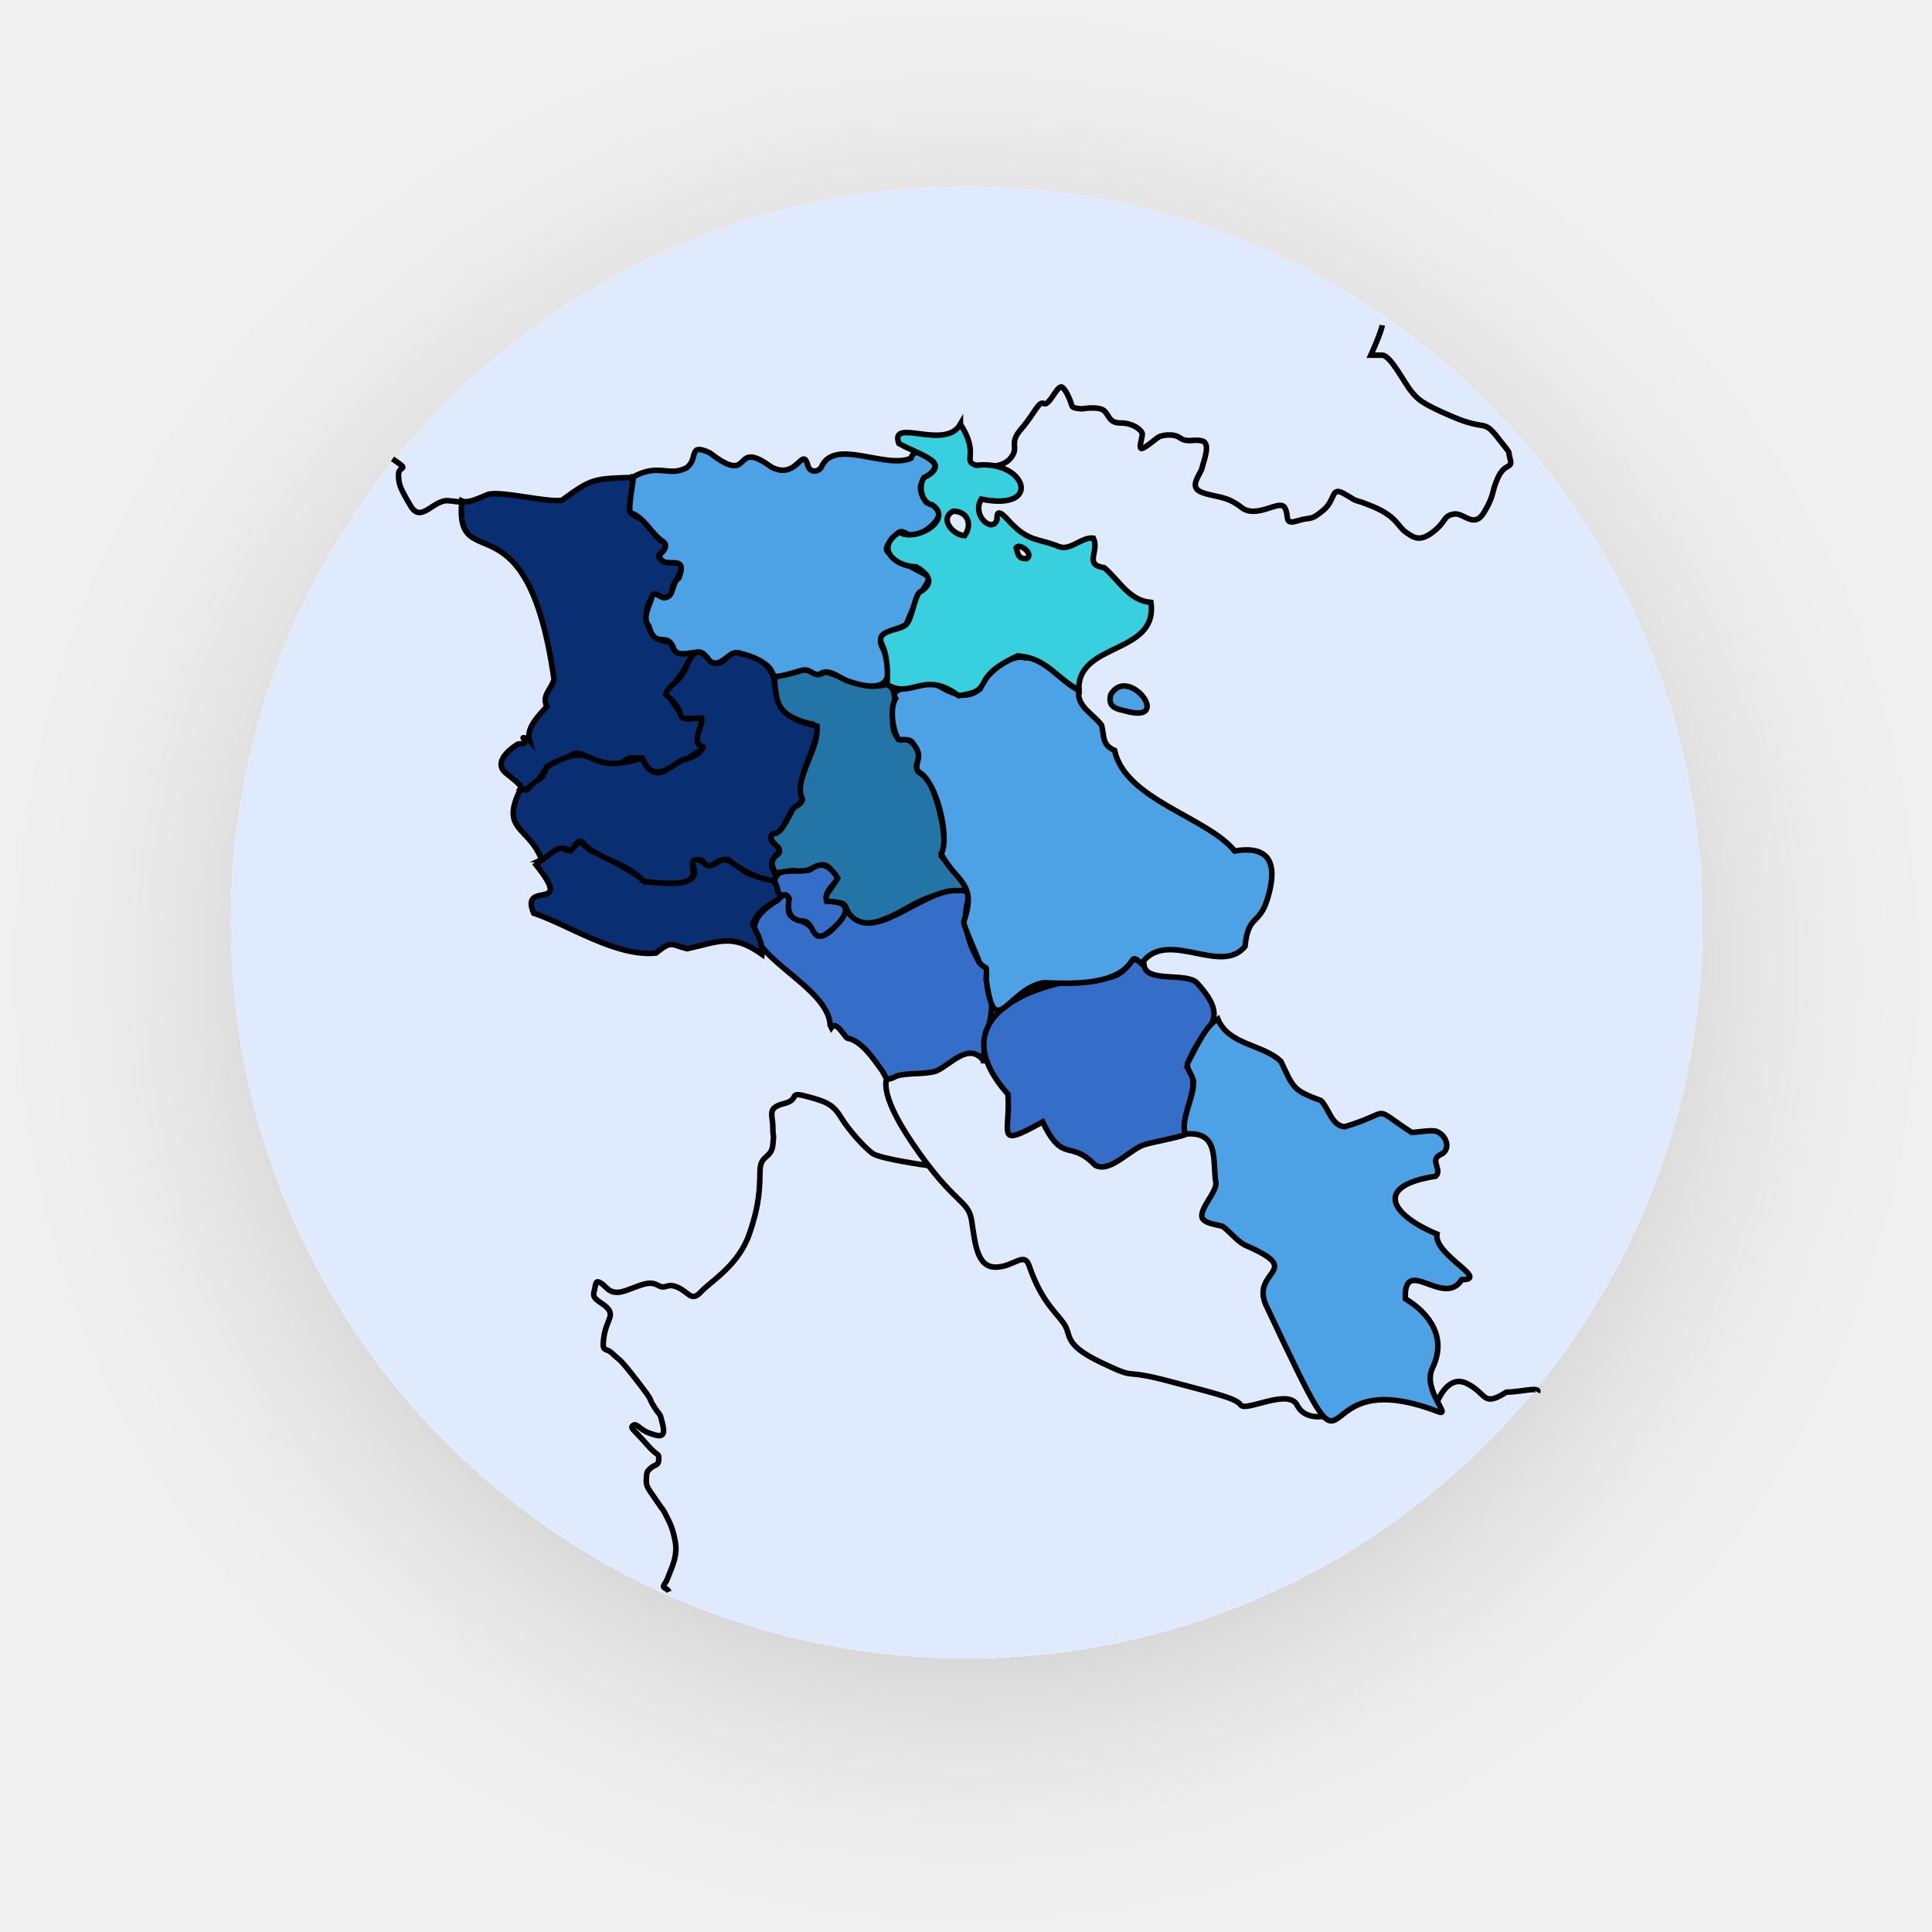
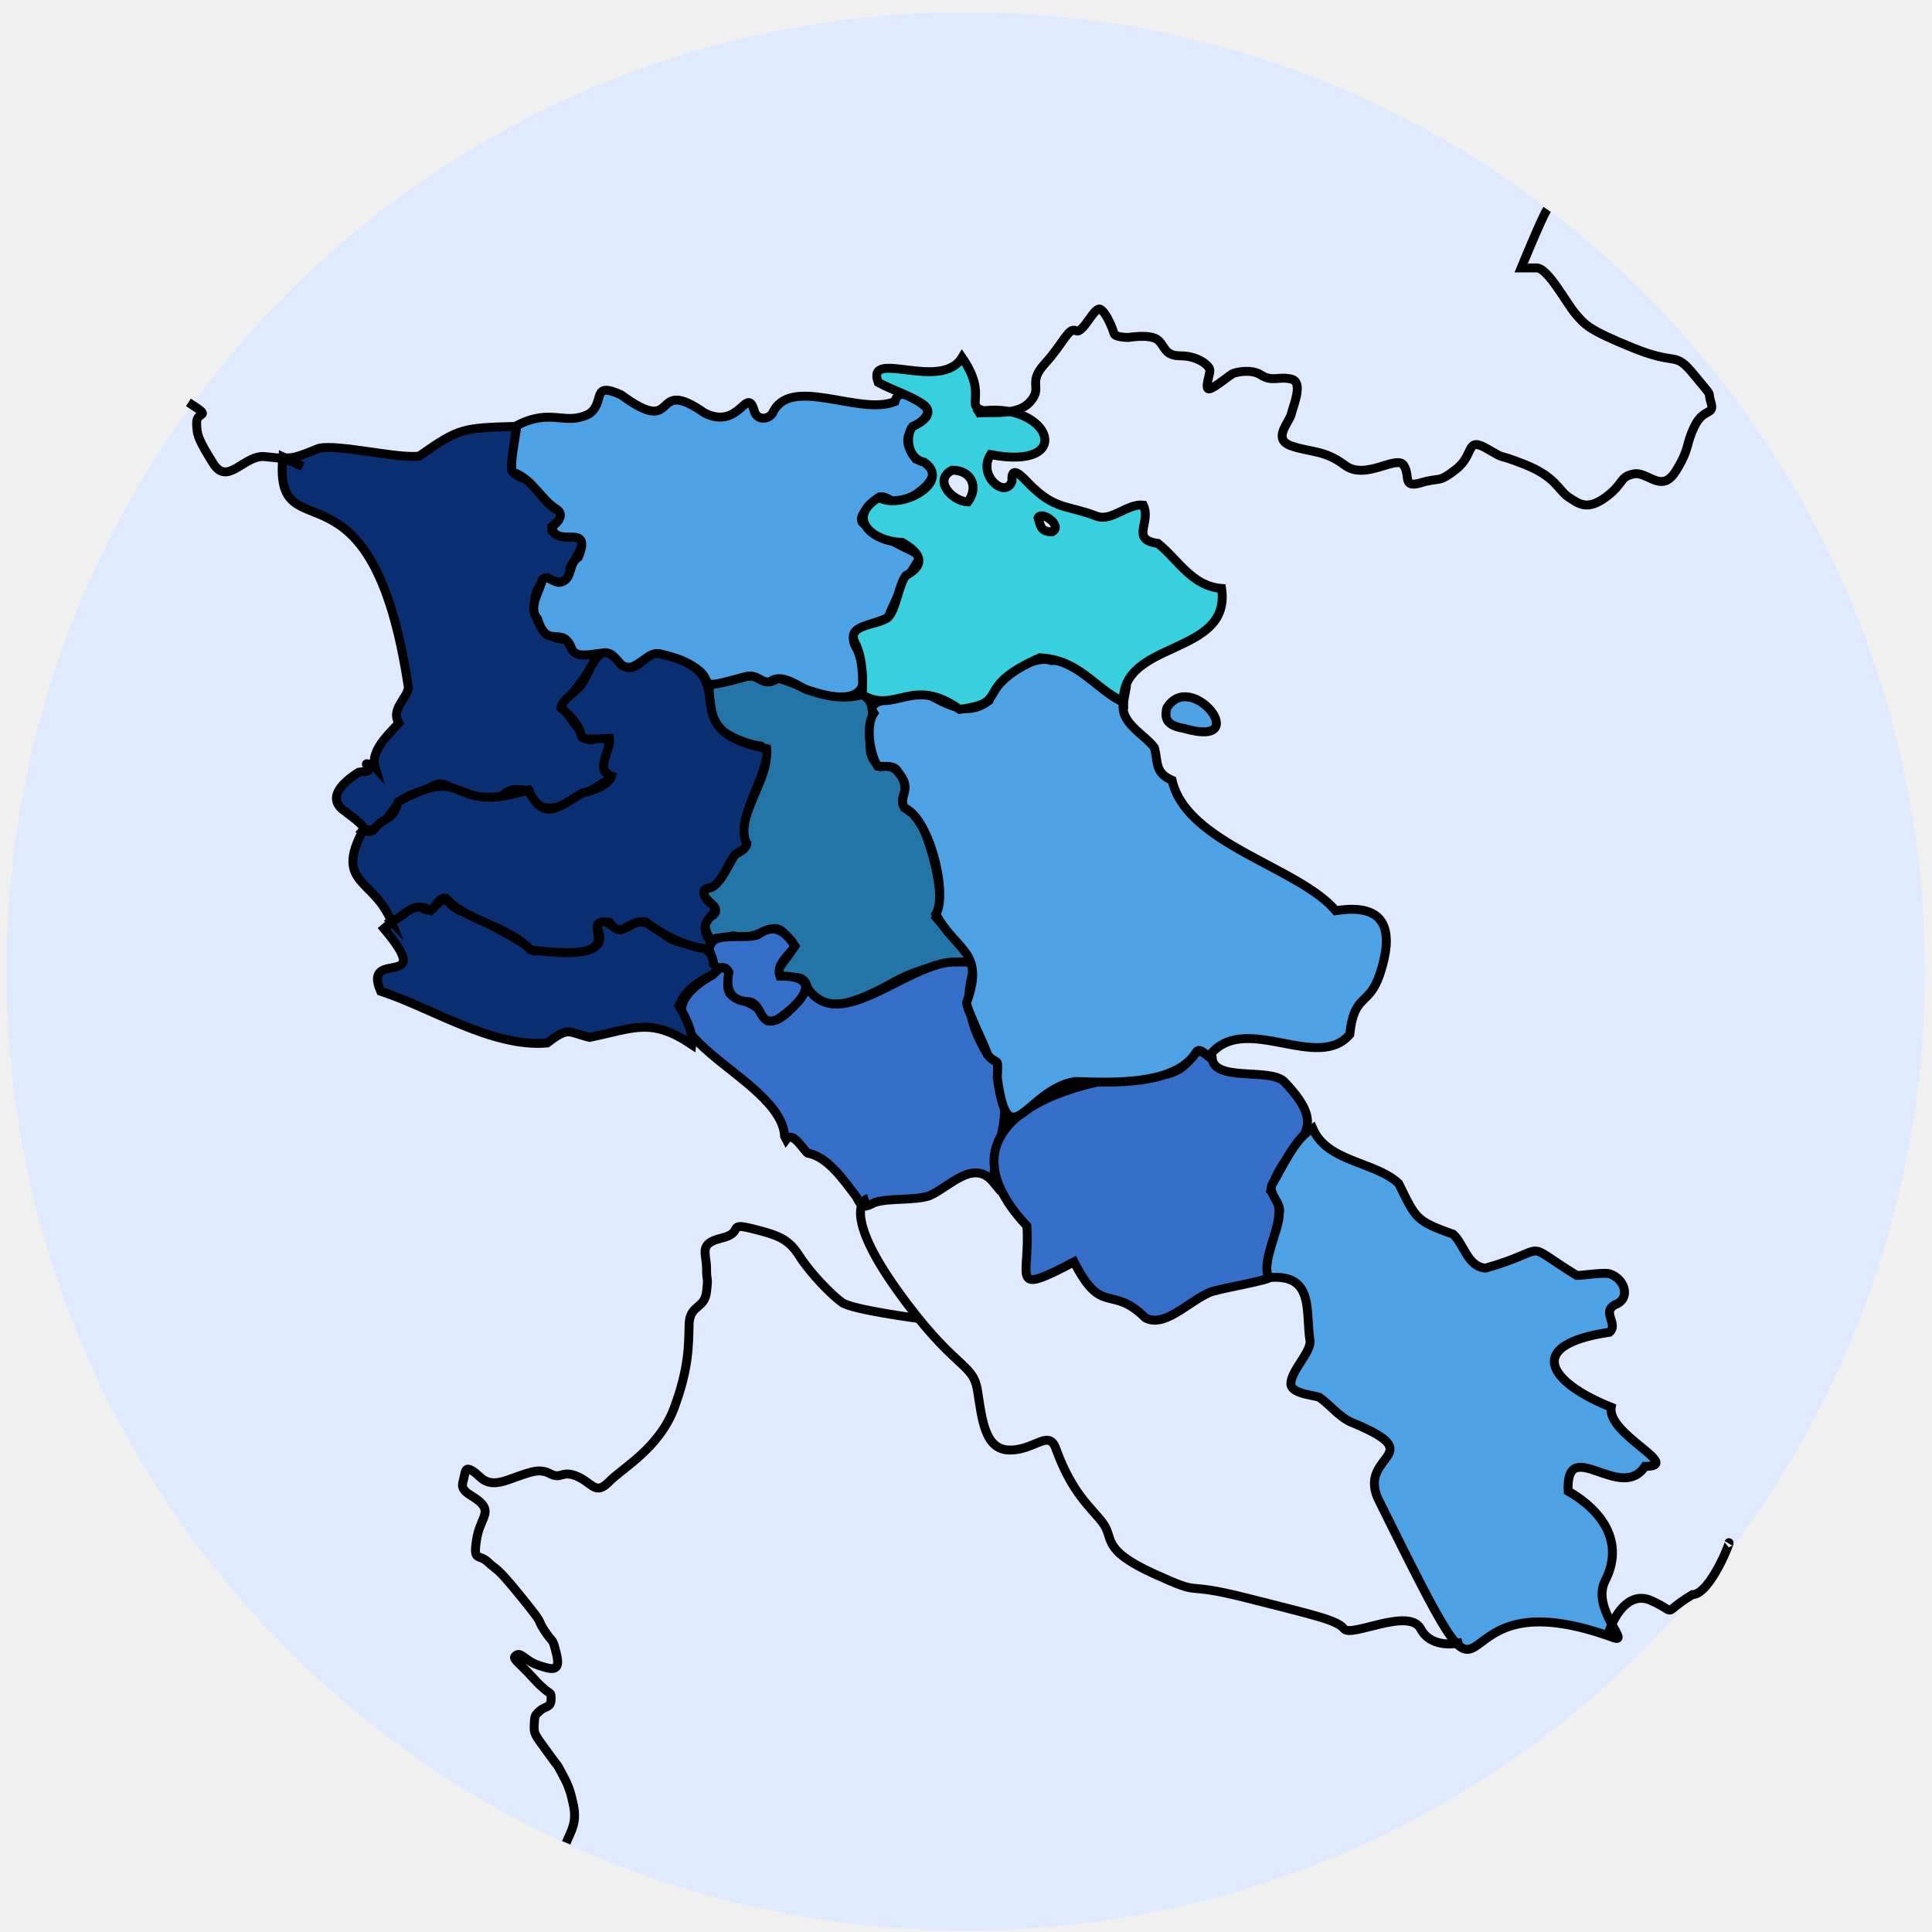
- <svg xmlns="http://www.w3.org/2000/svg" width="174" height="174" viewBox="0 0 174 174" fill="none">
-   <g filter="url(#filter0_d_1102_65723)">
-     <circle cx="87.064" cy="83.086" r="66.256" transform="rotate(90 87.0638 83.0861)" fill="#E0EAFF" />
-   </g>
-   <g clip-path="url(#clip0_1102_65723)">
-     <path d="M79.988 61.631C81.665 62.454 79.519 65.58 81.202 66.636C82.22 66.335 82.98 67.552 82.803 68.447C82.384 69.427 82.902 69.589 83.63 70.063C84.423 71.389 85.649 75.778 84.891 77.122C88.994 82.168 87.095 78.987 82.456 81.402C80.801 82.318 77.484 84.459 76.397 82.037C76.233 81.372 75.899 81.181 75.237 81.36C72.98 81.169 76.444 79.265 75.13 78.614C74.119 76.977 73.57 78.623 71.789 78.472C71.332 78.26 71.238 78.533 70.844 78.596C70.486 78.557 70.146 78.42 70.026 78.885C69.858 78.434 69.414 77.674 69.688 77.198C71.486 76.508 68.681 75.772 69.812 75.07C70.559 75.062 71.246 73.216 71.592 72.744C71.874 72.57 72.332 72.34 72.365 71.974C71.22 70.521 74.743 66.225 73.292 65.2C72.233 65.117 69.534 63.95 70.013 62.633C69.654 60.158 69.905 61.215 72.209 60.399C73.385 60.11 73.286 61.22 74.461 60.492C76.121 61.023 78.085 62.222 79.988 61.63V61.631Z" fill="#2375A7" stroke="#E0EAFF" stroke-width="0.5" stroke-miterlimit="10" />
-     <path d="M88.684 95.528C87.359 93.822 85.769 95.842 84.434 96.452C83.405 96.797 81.91 96.588 80.863 96.904C80.066 97.3 80.012 97.338 79.603 96.51C78.788 95.393 77.725 93.734 76.399 93.493C76.092 93.269 75.421 91.922 74.976 92.54L74.869 92.327C74.671 88.032 63.547 84.974 70.119 81.099C70.72 80.207 71.437 80.675 71.115 81.703C71.019 83.29 72.69 82.306 73.742 84.284C74.853 84.487 75.827 82.723 76.396 82.037C78.555 85.36 83.161 80.027 86.308 80.21C88.909 80.088 85.378 81.613 88.281 86.639C88.96 87.521 88.996 86.573 88.927 88.252C90.159 90.769 88.68 92.96 88.684 95.528L88.684 95.528Z" fill="#356EC8" stroke="#E0EAFF" stroke-width="0.5" stroke-miterlimit="10" />
-     <path d="M48.16 82.239C46.884 79.165 51.913 82.303 48.38 77.888C52.005 74.649 50.181 78 52.32 75.768C53.218 76.596 53.125 76.639 54.454 76.967C55.663 77.896 57.131 78.473 58.289 79.44C59.523 79.265 63.639 80.267 62.43 77.722C62.386 77.415 62.711 77.278 62.978 77.352C64.959 78.983 64.396 76.205 66.837 78.189C67.747 79.367 70.12 78.549 70.16 80.328C71.215 81.191 68.789 80.998 67.877 83.244C68.305 84.012 68.827 85.041 68.73 85.947C66.025 84.038 64.898 84.817 61.974 85.445C60.528 85.085 60.639 84.654 59.169 85.835C55.574 86.181 51.452 83.364 48.161 82.239H48.16Z" fill="#092E72" stroke="#E0EAFF" stroke-width="0.5" stroke-miterlimit="10" />
-     <path d="M103.133 86.9C103.291 88.545 106.908 87.555 107.882 88.504C111.399 92.347 107.989 92.39 107.013 96.103C108.542 97.712 106.248 100.411 106.888 102.131C107.099 102.263 103.356 102.985 103.388 103.036C102.032 103.271 100.11 105.747 98.72 104.931C96.434 102.562 95.873 104.892 94.002 101.043C89.642 103.455 91.124 102.15 90.884 98.546C84.37 91.266 93.976 88.031 100.233 87.98C102.197 87.409 101.581 85.589 103.133 86.899L103.133 86.9Z" fill="#356EC8" stroke="#E0EAFF" stroke-width="0.5" stroke-miterlimit="10" />
-     <path d="M41.691 45.118C42.269 45.403 43.559 44.704 44.098 44.509C45.422 44.228 49.374 45.266 50.711 45.056C53.37 43.103 53.551 43.105 57.134 42.995C57.136 43.14 56.742 45.922 56.822 46.014C57.014 46.531 57.79 46.588 58.169 46.889C58.654 47.588 59.134 48.475 59.945 48.862C60.369 49.724 59.275 49.688 59.486 50.268C60.593 51.377 62.616 49.58 60.689 52.783C60.686 53.814 60.059 54.092 59.209 53.533C57.687 54.4 58.14 57.818 60.435 57.795C61.1 59.119 61.13 58.86 62.546 58.819C60.305 63.233 59.442 61.493 61.297 64.079C61.908 66.103 64.113 62.564 62.907 66.746C62.837 67.183 63.902 67.257 63.277 67.521C61.755 68.37 58.813 71.034 57.973 68.319C55.191 67.763 57.41 70.102 52.847 68.12C51.824 67.434 51.61 68.139 50.7 68.505C48.691 68.6 48.854 71.403 47.007 71.002C47.198 70.752 45.962 69.905 45.844 69.767C44.452 68.823 45.752 67.649 46.719 67.021C47.086 66.928 47.596 67.12 47.275 66.561C47.008 66.262 47.681 66.565 47.788 66.686C47.454 65.551 48.69 64.379 49.36 63.614C48.837 62.683 49.789 62.035 49.998 61.185C47.579 44.069 41.056 52.192 41.691 45.118Z" fill="#092E72" stroke="#E0EAFF" stroke-width="0.5" stroke-miterlimit="10" />
-     <path d="M57.152 42.94C59.484 41.682 60.299 42.982 61.929 42.134C63.047 41.344 62.01 39.828 64.049 40.799C68.062 43.903 65.898 39.362 69.583 42.071C71.968 43.297 72.366 39.978 72.887 42.021C73.1 42.559 73.747 42.538 74.058 42.101C75.199 39.371 79.786 42.28 82.152 41.274C82.423 40.168 83.678 41.141 84.288 41.75C84.609 42.948 81.888 42.962 83.54 45.259C86.138 46.016 83.583 47.997 82.272 48.329C81.832 48.201 81.37 47.592 80.92 48.064C80.667 48.419 79.57 49.243 80.064 49.734C85.259 53.402 84.124 50.081 81.713 56.254C80.734 56.857 78.677 56.856 79.674 58.519C80.927 61.827 79.326 62.381 76.293 61.275C75.63 60.967 74.615 60.128 73.898 60.742C73.265 60.849 73.067 60.129 72.207 60.4C67.657 61.724 71.908 60.242 66.572 58.794C65.219 58.89 64.784 60.809 63.431 58.857C62.747 58.47 61.348 59.314 60.827 58.543C60.208 56.657 59.18 58.647 58.533 56.368C57.869 55.586 58.686 54.462 58.858 53.61C59.192 53.265 59.674 53.982 60.09 53.809C60.869 53.6 60.55 52.516 61.233 52.074C62.2 49.588 59.706 51.551 59.47 49.977C59.816 49.717 60.308 49.207 59.863 48.8C58.699 48.064 58.26 46.682 56.905 46.176C56.606 45.936 57.171 43.245 57.151 42.94L57.152 42.94Z" fill="#4DA2E5" stroke="#E0EAFF" stroke-width="0.5" stroke-miterlimit="10" />
-     <path d="M97.269 62.148C97.008 63.602 98.587 64.315 99.311 65.312C99.573 66.317 99.319 67.063 100.484 67.585C101.44 72.027 108.852 73.593 111.301 76.645C114.862 76.041 115.101 78.277 114.213 81.073C113.485 83.326 112.51 82.371 112.231 85.235C110.121 87.853 105.446 83.776 103.096 86.535C103.231 87.588 102.405 85.826 102.048 86.519C100.657 88.811 96.452 88.591 94.067 88.509C90.876 89.066 89.679 93.945 88.928 88.253C88.996 86.574 88.965 87.525 88.281 86.64C88.175 86.16 86.908 83.522 86.898 83.021C88.156 79.431 86.175 79.469 84.868 76.882C85.672 75.519 84.47 70.249 82.78 69.493C82.338 68.648 83.379 68.274 82.383 67.031C82.123 66.46 81.506 66.668 81.018 66.605C80.518 65.755 80.191 63.816 80.764 62.916C79.963 61.733 83.644 61.787 84.096 61.481C85.474 62.192 86.851 63.276 88.384 62.041C88.739 60.742 91.164 58.778 92.487 59.26C94.041 59.091 95.925 61.643 97.268 62.148L97.269 62.148ZM101.296 63.986C100.432 63.818 99.888 63.546 100.138 62.557C101.739 59.791 105.94 65.401 101.296 63.986Z" fill="#4DA2E5" stroke="#E0EAFF" stroke-width="0.5" stroke-miterlimit="10" />
-     <path d="M109.79 91.795C110.758 94.132 113.912 94.062 115.467 95.599C116.599 98.004 116.555 98.191 119.064 99.119C119.786 99.806 120.012 101.388 121.213 101.477C125.737 100.116 123.39 99.501 127.242 101.987C127.559 102.003 129.239 101.706 129.521 101.917C130.414 102.286 130.838 103.606 129.759 104.025C128.863 104.547 130.019 105.348 129.405 105.932C123.747 106.808 125.369 109.408 129.517 111.144C129.215 113.031 134.336 115.247 131.745 115.254C130.14 117.823 126.51 112.968 126.67 116.971C128.921 118.328 130.412 120.526 129.119 123.189C128.134 125.226 131.036 127.744 129.539 127.105C116.655 122.231 123.334 137.104 114.073 117.442C112.838 114.376 117.581 114.494 112.454 112.237C111.586 111.908 110.941 110.969 110.21 110.448C109.793 110.294 108.303 110.197 108.338 109.482C108.371 108.606 109.556 107.46 109.616 106.601C109.273 104.569 109.967 101.852 106.888 102.134C106.336 101.153 107.628 98.695 107.572 97.671C107.769 97.038 106.838 96.304 107.08 95.704C107.651 94.714 108.668 92.3 109.79 91.796L109.79 91.795Z" fill="#4DA2E5" stroke="#E0EAFF" stroke-width="0.5" stroke-miterlimit="10" />
-     <path d="M70.026 78.885C70.452 78.16 72.266 78.627 73.086 78.322C74.217 77.455 74.903 78.097 75.55 79.097C75.192 79.728 74.268 80.358 74.554 81.184C77.631 81.167 75.882 83.172 74.358 84.216C73.175 84.694 73.413 83.197 72.564 82.969C71.236 82.943 70.96 82.06 71.182 80.92C70.849 80.236 70.526 80.939 70.159 80.328C70.192 79.806 69.637 79.345 70.025 78.885H70.026Z" fill="#356EC8" stroke="#E0EAFF" stroke-width="0.5" stroke-miterlimit="10" />
-     <path d="M86.597 38.208C88.364 40.907 86.722 41.533 88.023 41.906C92.501 41.38 94.085 46.09 88.477 44.955C87.593 46.414 89.463 48.056 89.895 46.813C89.798 45.307 90.955 47.005 91.393 47.348C92.86 48.784 93.773 48.517 95.514 49.242C96.509 49.604 97.556 48.333 98.578 48.466C99.132 49.693 97.682 50.858 99.546 51.124C100.915 52.289 101.788 54.089 103.754 54.256C104.429 58.981 97.083 57.81 97.269 62.148C95.259 61.102 94.345 59.22 91.739 59.072C87.163 61.194 89.955 62.164 86.438 62.657C83.299 60.292 82.188 63.032 79.987 61.632C80.092 60.607 80.005 58.938 79.524 58.03C78.896 56.701 81.085 56.837 81.714 56.254C82.243 55.693 82.42 53.956 82.887 53.359C84.272 52.557 83.827 51.767 82.628 51.052C80.667 51.013 78.878 49.347 81.099 47.934C82.57 48.843 85.976 46.847 84.084 45.477C83.051 45.287 82.807 43.751 83.315 43.011C83.96 42.714 84.843 42.075 83.994 41.441C83.12 40.828 81.978 40.473 81.052 39.939C80.206 37.534 85.212 40.621 86.597 38.207V38.208ZM85.938 46.039C84.663 46.731 85.935 48.191 86.98 48.245C87.715 47.21 87.222 46.028 85.938 46.039ZM92.564 50.315C93.279 49.883 91.847 48.831 91.622 49.347C91.792 49.935 91.813 50.336 92.564 50.315Z" fill="#38CFDF" stroke="#E0EAFF" stroke-width="0.5" stroke-miterlimit="10" />
-     <path d="M48.876 77.416C47.754 74.428 45.093 74.811 46.983 71.084C47.229 71.106 47.563 71.229 47.724 70.991C48.434 70.005 48.911 70.536 49.323 69.078C54.149 66.28 52.412 70.025 57.914 68.272C58.951 70.404 59.797 69.559 61.505 68.46C62.193 68.326 63.238 67.924 63.428 67.285C62.257 66.848 63.415 65.478 63.294 64.679C60.112 64.801 62.556 64.71 60.078 62.55C60.136 61.93 61.356 61.271 61.59 60.667C62.231 59.53 62.668 57.585 64.076 59.582C65.183 60.277 65.618 58.613 66.573 58.793C72.801 60.164 66.948 63.988 73.685 65.391C73.891 67.144 71.508 70.303 72.364 71.973C72.337 72.34 71.867 72.569 71.591 72.743C71.194 73.207 70.601 75.065 69.811 75.069C69.234 75.214 69.661 75.886 69.95 76.113C71.13 76.889 68.686 77.05 70.026 78.884L69.807 79.311C68.253 79.138 66.812 78.333 65.672 77.408C64.298 77.301 64.203 78.709 63.285 77.449C60.788 77.088 65.551 80.376 58.07 79.365C56.494 77.621 53.965 77.456 52.475 75.781C51.985 75.7 51.809 76.394 51.481 76.631C50.279 75.942 49.93 76.893 48.875 77.416L48.876 77.416Z" fill="#092E72" stroke="#E0EAFF" stroke-width="0.5" stroke-miterlimit="10" />
-   </g>
-   <path d="M60.25 143.36C60.085 142.969 59.592 143.089 59.822 142.699C60.051 142.308 59.92 142.668 60.25 141.828C60.581 140.988 61.04 140.026 60.81 138.824C60.581 137.622 60.387 137.262 60.005 136.511C59.623 135.761 59.92 136.33 59.13 135.161C58.34 133.992 58.175 133.9 58.209 133.239C58.242 132.578 58.242 132.547 58.603 132.218C58.965 131.889 59.329 132.037 59.329 131.406C59.329 130.776 59.321 131.317 58.203 130.025C57.086 128.734 56.691 128.614 57.021 128.374C57.352 128.134 57.615 128.764 58.472 129.065C59.329 129.367 59.987 129.59 59.69 128.322C59.393 127.054 59.507 127.654 58.89 126.663C58.273 125.673 59.063 126.543 57.349 124.32C55.635 122.097 55.8 122.549 55.173 121.918C54.546 121.288 54.184 121.918 54.383 120.445C54.582 118.973 55.305 118.554 54.778 117.893C54.252 117.232 53.297 117.112 53.493 116.361C53.689 115.611 53.591 115.22 54.151 115.58C54.711 115.94 54.941 116.752 56.425 116.211C57.909 115.67 58.5 115.34 59.259 115.761C60.018 116.182 60.018 115.491 61.038 115.942C62.057 116.394 62.256 117.293 63.146 116.333C64.037 115.373 66.473 113.99 67.462 111.197C68.451 108.405 68.417 106.812 68.451 105.4C68.484 103.989 69.473 104.349 69.604 103.118C69.736 101.888 69.604 102.577 69.604 101.497C69.604 100.418 69.044 99.785 70.593 99.394C72.142 99.004 70.89 98.284 72.604 98.733C74.318 99.183 75.009 99.425 75.735 100.625C76.46 101.824 77.877 103.358 78.569 103.869C79.261 104.379 83.615 104.975 83.615 104.975" stroke="black" stroke-width="0.5" stroke-miterlimit="10" />
-   <path d="M124.483 29.286C124.415 29.891 123.46 31.987 123.46 31.987H124.483C125.232 31.987 126.459 34.465 127.074 35.206C127.688 35.947 127.893 36.283 130.89 37.559C133.887 38.836 133.548 37.694 134.912 39.442C136.275 41.191 135.731 40.385 136.003 41.325C136.275 42.266 135.526 41.661 134.912 43.007C134.297 44.352 134.64 44.487 133.685 46.101C132.73 47.715 131.845 46.101 130.89 46.302C129.935 46.504 130.277 46.974 129.05 47.917C127.822 48.859 127.278 48.387 126.595 47.917C125.912 47.446 125.776 46.504 123.664 45.631C121.552 44.757 122.641 45.429 121.21 44.554C119.778 43.678 120.391 44.957 119.165 45.967C117.94 46.976 118.142 46.504 116.849 46.909C115.556 47.314 116.168 46.439 115.69 45.698C115.211 44.957 113.167 46.775 111.806 45.698C110.444 44.621 109.558 44.822 108.262 44.352C106.967 43.882 108.126 42.738 108.262 42.133C108.398 41.529 109.081 39.914 108.262 39.711C107.443 39.507 106.967 39.912 106.286 39.442C105.605 38.972 104.65 39.241 104.446 39.308C104.242 39.375 103.287 40.25 102.879 40.385C102.47 40.519 102.879 39.442 102.879 39.106C102.879 38.77 102.06 38.097 100.971 38.097C99.882 38.097 99.948 37.492 99.471 37.02C98.995 36.547 97.495 36.818 97.495 36.818C97.495 36.818 96.608 36.818 96.54 36.55C96.472 36.281 96.064 35.137 95.653 34.868C95.243 34.599 94.494 36.617 94.017 36.348C93.541 36.079 93.199 37.223 91.973 38.634C90.748 40.045 91.909 40.257 90.954 41.334C89.999 42.41 87.747 41.863 87.338 42.131" stroke="black" stroke-width="0.5" stroke-miterlimit="10" />
-   <path d="M42.914 45.768C41.686 45.23 41.754 45.23 40.391 45.096C39.028 44.962 37.937 47.181 36.983 45.566C36.031 43.952 35.892 43.616 35.892 42.741C35.892 41.866 37.051 42.472 35.348 41.328M129.255 126.783C129.555 125.748 130.537 123.858 132.06 124.579C133.963 125.481 133.462 126.783 135.666 125.381C136.872 125.381 138.772 124.846 138.472 125.381" stroke="black" stroke-width="0.5" stroke-miterlimit="10" />
-   <path d="M80.305 96.63C79.64 96.835 79.078 98.379 82.146 102.92C85.981 108.597 87.209 107.983 87.516 109.978C87.823 111.972 87.976 114.12 89.663 114.12C91.351 114.12 92.272 112.586 92.732 114.12C93.806 117.188 95.033 118.109 95.8 119.183C96.567 120.256 95.647 121.024 99.175 122.711C102.704 124.399 100.71 123.171 105.312 124.399C109.915 125.626 111.295 125.933 111.756 126.547C112.216 127.16 116.051 125.012 116.818 126.547C117.432 127.774 118.915 127.672 119.58 127.467" stroke="black" stroke-width="0.5" />
-   <path d="M79.886 61.631C81.564 62.454 79.418 65.58 81.1 66.636C82.118 66.335 82.879 67.552 82.702 68.447C82.283 69.427 82.801 69.589 83.528 70.063C84.322 71.389 85.548 75.778 84.789 77.122C88.893 82.168 86.993 78.987 82.354 81.402C80.7 82.318 77.383 84.459 76.296 82.037C76.132 81.372 75.797 81.181 75.135 81.36C72.879 81.169 76.343 79.265 75.028 78.614C74.018 76.977 73.469 78.623 71.687 78.472C71.23 78.26 71.136 78.533 70.742 78.596C70.385 78.557 70.044 78.42 69.925 78.885C69.756 78.434 69.312 77.674 69.586 77.198C71.385 76.508 68.58 75.772 69.711 75.07C70.458 75.062 71.144 73.216 71.491 72.744C71.772 72.57 72.231 72.34 72.263 71.974C71.118 70.521 74.642 66.225 73.191 65.2C72.132 65.117 69.432 63.95 69.912 62.633C69.553 60.158 69.804 61.215 72.108 60.399C73.283 60.11 73.184 61.22 74.36 60.492C76.02 61.023 77.984 62.222 79.886 61.63V61.631Z" fill="#2375A7" stroke="black" stroke-width="0.5" stroke-miterlimit="10" />
-   <path d="M88.583 95.528C87.257 93.822 85.668 95.842 84.333 96.452C83.304 96.797 81.808 96.588 80.761 96.904C79.965 97.3 79.911 97.338 79.501 96.51C78.687 95.393 77.623 93.734 76.298 93.493C75.991 93.269 75.32 91.922 74.875 92.54L74.768 92.327C74.569 88.032 63.445 84.974 70.018 81.099C70.618 80.207 71.336 80.675 71.013 81.703C70.918 83.29 72.589 82.306 73.641 84.284C74.751 84.487 75.726 82.723 76.295 82.037C78.454 85.36 83.059 80.027 86.207 80.21C88.808 80.088 85.277 81.613 88.18 86.639C88.858 87.521 88.895 86.573 88.826 88.252C90.058 90.769 88.579 92.96 88.582 95.528L88.583 95.528Z" fill="#356EC8" stroke="black" stroke-width="0.5" stroke-miterlimit="10" />
-   <path d="M48.059 82.239C46.783 79.165 51.811 82.303 48.278 77.888C51.904 74.649 50.08 78 52.219 75.768C53.116 76.596 53.024 76.639 54.352 76.967C55.562 77.896 57.029 78.473 58.188 79.44C59.421 79.265 63.538 80.267 62.329 77.722C62.285 77.415 62.61 77.278 62.877 77.352C64.857 78.983 64.295 76.205 66.735 78.189C67.646 79.367 70.019 78.549 70.058 80.328C71.113 81.191 68.688 80.998 67.775 83.244C68.204 84.012 68.726 85.041 68.629 85.947C65.924 84.038 64.796 84.817 61.873 85.445C60.427 85.085 60.537 84.654 59.068 85.835C55.472 86.181 51.35 83.364 48.059 82.239H48.059Z" fill="#092E72" stroke="black" stroke-width="0.5" stroke-miterlimit="10" />
-   <path d="M103.032 86.9C103.19 88.545 106.807 87.555 107.781 88.504C111.298 92.347 107.888 92.39 106.911 96.103C108.44 97.712 106.146 100.411 106.786 102.131C106.997 102.263 103.255 102.985 103.286 103.036C101.931 103.271 100.009 105.747 98.619 104.931C96.333 102.562 95.772 104.892 93.9 101.043C89.54 103.455 91.023 102.15 90.783 98.546C84.269 91.266 93.874 88.031 100.131 87.98C102.096 87.409 101.48 85.589 103.031 86.899L103.032 86.9Z" fill="#356EC8" stroke="black" stroke-width="0.5" stroke-miterlimit="10" />
-   <path d="M41.59 45.118C42.168 45.403 43.458 44.704 43.997 44.509C45.321 44.228 49.273 45.266 50.61 45.056C53.269 43.103 53.45 43.105 57.032 42.995C57.035 43.14 56.641 45.922 56.721 46.014C56.912 46.531 57.688 46.588 58.068 46.889C58.552 47.588 59.032 48.475 59.843 48.862C60.268 49.724 59.174 49.688 59.384 50.268C60.492 51.377 62.514 49.58 60.588 52.783C60.585 53.814 59.958 54.092 59.108 53.533C57.586 54.4 58.039 57.818 60.334 57.795C60.999 59.119 61.029 58.86 62.445 58.819C60.204 63.233 59.341 61.493 61.196 64.079C61.806 66.103 64.012 62.564 62.805 66.746C62.736 67.183 63.801 67.257 63.176 67.521C61.653 68.37 58.712 71.034 57.872 68.319C55.09 67.763 57.309 70.102 52.746 68.12C51.723 67.434 51.509 68.139 50.599 68.505C48.589 68.6 48.753 71.403 46.906 71.002C47.097 70.752 45.861 69.905 45.743 69.767C44.35 68.823 45.651 67.649 46.618 67.021C46.985 66.928 47.494 67.12 47.173 66.561C46.907 66.262 47.579 66.565 47.687 66.686C47.353 65.551 48.589 64.379 49.259 63.614C48.735 62.683 49.687 62.035 49.896 61.185C47.477 44.069 40.955 52.192 41.59 45.118Z" fill="#092E72" stroke="black" stroke-width="0.5" stroke-miterlimit="10" />
-   <path d="M57.05 42.94C59.383 41.682 60.198 42.982 61.828 42.134C62.946 41.344 61.909 39.828 63.948 40.799C67.961 43.903 65.797 39.362 69.482 42.071C71.866 43.297 72.265 39.978 72.786 42.021C72.999 42.559 73.646 42.538 73.956 42.101C75.098 39.371 79.685 42.28 82.05 41.274C82.322 40.168 83.577 41.141 84.187 41.75C84.507 42.948 81.787 42.962 83.438 45.259C86.037 46.016 83.481 47.997 82.17 48.329C81.731 48.201 81.269 47.592 80.818 48.064C80.566 48.419 79.469 49.243 79.962 49.734C85.158 53.402 84.022 50.081 81.611 56.254C80.632 56.857 78.576 56.856 79.573 58.519C80.826 61.827 79.225 62.381 76.191 61.275C75.528 60.967 74.514 60.128 73.797 60.742C73.164 60.849 72.965 60.129 72.106 60.4C67.555 61.724 71.807 60.242 66.471 58.794C65.117 58.89 64.682 60.809 63.33 58.857C62.646 58.47 61.247 59.314 60.725 58.543C60.107 56.657 59.079 58.647 58.431 56.368C57.768 55.586 58.585 54.462 58.757 53.61C59.09 53.265 59.573 53.982 59.989 53.809C60.768 53.6 60.449 52.516 61.132 52.074C62.099 49.588 59.605 51.551 59.369 49.977C59.715 49.717 60.207 49.207 59.761 48.8C58.597 48.064 58.158 46.682 56.803 46.176C56.505 45.936 57.069 43.245 57.049 42.94L57.05 42.94Z" fill="#4DA2E5" stroke="black" stroke-width="0.5" stroke-miterlimit="10" />
-   <path d="M97.167 62.148C96.907 63.602 98.485 64.315 99.21 65.312C99.472 66.317 99.217 67.063 100.382 67.585C101.339 72.027 108.75 73.593 111.2 76.645C114.76 76.041 115 78.277 114.112 81.073C113.384 83.326 112.409 82.371 112.129 85.235C110.02 87.853 105.344 83.776 102.994 86.535C103.13 87.588 102.304 85.826 101.946 86.519C100.556 88.811 96.351 88.591 93.966 88.509C90.775 89.066 89.578 93.945 88.827 88.253C88.894 86.574 88.863 87.525 88.18 86.64C88.074 86.16 86.806 83.522 86.797 83.021C88.055 79.431 86.074 79.469 84.767 76.882C85.571 75.519 84.368 70.249 82.679 69.493C82.237 68.648 83.278 68.274 82.282 67.031C82.022 66.46 81.405 66.668 80.916 66.605C80.416 65.755 80.09 63.816 80.662 62.916C79.862 61.733 83.543 61.787 83.995 61.481C85.372 62.192 86.75 63.276 88.282 62.041C88.638 60.742 91.063 58.778 92.386 59.26C93.94 59.091 95.823 61.643 97.167 62.148L97.167 62.148ZM101.195 63.986C100.331 63.818 99.787 63.546 100.036 62.557C101.637 59.791 105.839 65.401 101.195 63.986Z" fill="#4DA2E5" stroke="black" stroke-width="0.5" stroke-miterlimit="10" />
-   <path d="M109.689 91.795C110.657 94.132 113.811 94.062 115.366 95.599C116.497 98.004 116.454 98.191 118.962 99.119C119.684 99.806 119.911 101.388 121.112 101.477C125.635 100.116 123.289 99.501 127.141 101.987C127.458 102.003 129.137 101.706 129.42 101.917C130.313 102.286 130.737 103.606 129.657 104.025C128.762 104.547 129.918 105.348 129.304 105.932C123.645 106.808 125.268 109.408 129.416 111.144C129.113 113.031 134.235 115.247 131.644 115.254C130.038 117.823 126.409 112.968 126.568 116.971C128.82 118.328 130.31 120.526 129.018 123.189C128.033 125.226 130.935 127.744 129.437 127.105C116.554 122.231 123.233 137.104 113.972 117.442C112.737 114.376 117.479 114.494 112.352 112.237C111.485 111.908 110.84 110.969 110.109 110.448C109.692 110.294 108.201 110.197 108.237 109.482C108.269 108.606 109.455 107.46 109.514 106.601C109.172 104.569 109.866 101.852 106.786 102.134C106.234 101.153 107.527 98.695 107.47 97.671C107.668 97.038 106.737 96.304 106.978 95.704C107.55 94.714 108.567 92.3 109.688 91.796L109.689 91.795Z" fill="#4DA2E5" stroke="black" stroke-width="0.5" stroke-miterlimit="10" />
-   <path d="M69.924 78.885C70.35 78.16 72.165 78.627 72.985 78.322C74.116 77.455 74.802 78.097 75.448 79.097C75.09 79.728 74.167 80.358 74.453 81.184C77.529 81.167 75.78 83.172 74.256 84.216C73.073 84.694 73.311 83.197 72.463 82.969C71.135 82.943 70.858 82.06 71.081 80.92C70.748 80.236 70.424 80.939 70.058 80.328C70.091 79.806 69.536 79.345 69.924 78.885H69.924Z" fill="#356EC8" stroke="black" stroke-width="0.5" stroke-miterlimit="10" />
-   <path d="M86.496 38.208C88.263 40.907 86.621 41.533 87.922 41.906C92.4 41.38 93.984 46.09 88.376 44.955C87.491 46.414 89.361 48.056 89.794 46.813C89.696 45.307 90.853 47.005 91.292 47.348C92.759 48.784 93.671 48.517 95.413 49.242C96.407 49.604 97.455 48.333 98.476 48.466C99.031 49.693 97.58 50.858 99.445 51.124C100.814 52.289 101.686 54.089 103.653 54.256C104.328 58.981 96.982 57.81 97.167 62.148C95.158 61.102 94.244 59.22 91.638 59.072C87.062 61.194 89.854 62.164 86.337 62.657C83.198 60.292 82.087 63.032 79.886 61.632C79.991 60.607 79.903 58.938 79.423 58.03C78.795 56.701 80.983 56.837 81.612 56.254C82.142 55.693 82.319 53.956 82.786 53.359C84.171 52.557 83.726 51.767 82.527 51.052C80.566 51.013 78.777 49.347 80.997 47.934C82.469 48.843 85.875 46.847 83.982 45.477C82.95 45.287 82.705 43.751 83.214 43.011C83.859 42.714 84.742 42.075 83.893 41.441C83.018 40.828 81.876 40.473 80.951 39.939C80.104 37.534 85.111 40.621 86.496 38.207V38.208ZM85.836 46.039C84.562 46.731 85.834 48.191 86.879 48.245C87.614 47.21 87.12 46.028 85.836 46.039ZM92.462 50.315C93.178 49.883 91.745 48.831 91.52 49.347C91.69 49.935 91.712 50.336 92.462 50.315Z" fill="#38CFDF" stroke="black" stroke-width="0.5" stroke-miterlimit="10" />
-   <path d="M48.775 77.416C47.653 74.428 44.992 74.811 46.881 71.084C47.127 71.106 47.462 71.229 47.623 70.991C48.332 70.005 48.809 70.536 49.221 69.078C54.047 66.28 52.311 70.025 57.813 68.272C58.85 70.404 59.695 69.559 61.404 68.46C62.092 68.326 63.137 67.924 63.327 67.285C62.155 66.848 63.313 65.478 63.193 64.679C60.011 64.801 62.454 64.71 59.976 62.55C60.034 61.93 61.254 61.271 61.488 60.667C62.129 59.53 62.567 57.585 63.974 59.582C65.082 60.277 65.517 58.613 66.472 58.793C72.7 60.164 66.847 63.988 73.584 65.391C73.789 67.144 71.406 70.303 72.263 71.973C72.235 72.34 71.766 72.569 71.49 72.743C71.092 73.207 70.5 75.065 69.71 75.069C69.132 75.214 69.559 75.886 69.849 76.113C71.029 76.889 68.585 77.05 69.925 78.884L69.706 79.311C68.151 79.138 66.711 78.333 65.571 77.408C64.197 77.301 64.101 78.709 63.184 77.449C60.687 77.088 65.449 80.376 57.969 79.365C56.392 77.621 53.864 77.456 52.374 75.781C51.884 75.7 51.707 76.394 51.38 76.631C50.178 75.942 49.829 76.893 48.774 77.416L48.775 77.416Z" fill="#092E72" stroke="black" stroke-width="0.5" stroke-miterlimit="10" />
-   <defs>
-     <filter id="filter0_d_1102_65723" x="0.808" y="0.831" width="172.511" height="172.511" filterUnits="userSpaceOnUse" color-interpolation-filters="sRGB">
-       <feFlood flood-opacity="0" result="BackgroundImageFix" />
-       <feColorMatrix in="SourceAlpha" type="matrix" values="0 0 0 0 0 0 0 0 0 0 0 0 0 0 0 0 0 0 127 0" result="hardAlpha" />
-       <feOffset dy="4" />
-       <feGaussianBlur stdDeviation="10" />
-       <feComposite in2="hardAlpha" operator="out" />
-       <feColorMatrix type="matrix" values="0 0 0 0 0 0 0 0 0 0 0 0 0 0 0 0 0 0 0.15 0" />
-       <feBlend mode="normal" in2="BackgroundImageFix" result="effect1_dropShadow_1102_65723" />
-       <feBlend mode="normal" in="SourceGraphic" in2="effect1_dropShadow_1102_65723" result="shape" />
-     </filter>
-     <clipPath id="clip0_1102_65723">
-       <rect width="91" height="90" fill="white" transform="translate(42.647 38.6963)" />
-     </clipPath>
-   </defs>
+ <svg xmlns="http://www.w3.org/2000/svg" width="141" height="141" viewBox="0 0 141 141" fill="none">
+   <circle cx="70.481" cy="70.89" r="70" transform="rotate(90 70.4805 70.8896)" fill="#E0EAFF" />
+   <path d="M62.915 50.694C64.767 51.558 62.397 54.842 64.255 55.951C65.379 55.634 66.218 56.914 66.023 57.853C65.56 58.883 66.132 59.053 66.935 59.551C67.811 60.944 69.165 65.554 68.327 66.966C72.857 72.267 70.76 68.925 65.639 71.462C63.812 72.424 60.151 74.673 58.951 72.129C58.77 71.43 58.401 71.23 57.67 71.418C55.179 71.216 59.003 69.217 57.552 68.533C56.436 66.813 55.831 68.542 53.864 68.384C53.359 68.162 53.255 68.448 52.821 68.514C52.426 68.473 52.05 68.329 51.918 68.818C51.732 68.344 51.242 67.546 51.544 67.045C53.53 66.321 50.434 65.548 51.682 64.81C52.507 64.802 53.264 62.863 53.647 62.367C53.957 62.185 54.464 61.942 54.5 61.558C53.236 60.032 57.125 55.52 55.524 54.443C54.354 54.355 51.374 53.129 51.904 51.746C51.508 49.146 51.784 50.256 54.328 49.4C55.626 49.096 55.516 50.262 56.814 49.497C58.646 50.055 60.814 51.315 62.915 50.693V50.694Z" fill="#2375A7" stroke="black" stroke-width="0.651" stroke-miterlimit="10" />
+   <path d="M72.515 86.3C71.052 84.508 69.297 86.63 67.824 87.27C66.687 87.633 65.037 87.413 63.881 87.745C63.001 88.161 62.942 88.202 62.49 87.332C61.591 86.158 60.417 84.415 58.954 84.162C58.615 83.928 57.874 82.512 57.383 83.161L57.265 82.937C57.045 78.426 44.766 75.214 52.021 71.143C52.684 70.207 53.476 70.698 53.12 71.778C53.015 73.444 54.859 72.412 56.021 74.489C57.247 74.702 58.322 72.849 58.95 72.128C61.334 75.619 66.418 70.017 69.892 70.21C72.763 70.082 68.865 71.683 72.07 76.963C72.819 77.889 72.859 76.893 72.784 78.657C74.143 81.301 72.51 83.603 72.515 86.3L72.515 86.3Z" fill="#356EC8" stroke="black" stroke-width="0.651" stroke-miterlimit="10" />
+   <path d="M27.782 72.34C26.373 69.112 31.924 72.408 28.024 67.77C32.026 64.368 30.013 67.888 32.374 65.543C33.365 66.413 33.263 66.458 34.729 66.802C36.064 67.778 37.685 68.385 38.963 69.401C40.325 69.217 44.869 70.269 43.534 67.596C43.486 67.273 43.845 67.129 44.139 67.207C46.326 68.92 45.705 66.002 48.399 68.086C49.404 69.324 52.024 68.465 52.067 70.334C53.232 71.24 50.555 71.037 49.547 73.396C50.02 74.204 50.596 75.284 50.489 76.236C47.503 74.231 46.259 75.049 43.031 75.709C41.435 75.331 41.557 74.878 39.935 76.118C35.966 76.481 31.416 73.522 27.782 72.34H27.782Z" fill="#092E72" stroke="black" stroke-width="0.651" stroke-miterlimit="10" />
+   <path d="M88.465 77.238C88.639 78.966 92.632 77.926 93.707 78.923C97.59 82.959 93.825 83.005 92.748 86.906C94.436 88.595 91.903 91.43 92.61 93.237C92.843 93.376 88.711 94.134 88.746 94.188C87.249 94.434 85.128 97.035 83.593 96.178C81.07 93.69 80.45 96.137 78.385 92.094C73.572 94.628 75.208 93.256 74.944 89.471C67.752 81.824 78.356 78.426 85.263 78.373C87.432 77.773 86.752 75.861 88.465 77.237L88.465 77.238Z" fill="#356EC8" stroke="black" stroke-width="0.651" stroke-miterlimit="10" />
+   <path d="M20.642 33.348C21.279 33.648 22.703 32.913 23.299 32.709C24.76 32.413 29.122 33.503 30.598 33.283C33.534 31.231 33.733 31.233 37.688 31.117C37.691 31.27 37.257 34.193 37.344 34.289C37.556 34.832 38.413 34.892 38.831 35.209C39.366 35.942 39.896 36.875 40.791 37.281C41.26 38.186 40.052 38.149 40.285 38.758C41.507 39.923 43.74 38.035 41.613 41.399C41.61 42.483 40.917 42.774 39.979 42.187C38.3 43.098 38.8 46.688 41.333 46.665C42.067 48.054 42.1 47.783 43.663 47.739C41.189 52.376 40.237 50.549 42.284 53.266C42.958 55.392 45.393 51.674 44.061 56.067C43.985 56.525 45.16 56.603 44.47 56.88C42.789 57.772 39.543 60.571 38.615 57.718C35.544 57.135 37.993 59.591 32.957 57.51C31.827 56.789 31.591 57.53 30.587 57.914C28.368 58.014 28.548 60.958 26.51 60.537C26.721 60.275 25.356 59.385 25.226 59.24C23.689 58.248 25.124 57.015 26.192 56.355C26.597 56.258 27.159 56.46 26.805 55.873C26.511 55.558 27.253 55.876 27.372 56.004C27.003 54.811 28.367 53.581 29.107 52.776C28.529 51.798 29.58 51.118 29.811 50.225C27.14 32.246 19.941 40.778 20.642 33.348Z" fill="#092E72" stroke="black" stroke-width="0.651" stroke-miterlimit="10" />
+   <path d="M37.709 31.059C40.283 29.738 41.184 31.104 42.983 30.213C44.217 29.384 43.072 27.791 45.323 28.811C49.753 32.071 47.364 27.302 51.432 30.148C54.064 31.435 54.504 27.948 55.079 30.095C55.314 30.659 56.029 30.637 56.371 30.178C57.631 27.311 62.695 30.366 65.306 29.31C65.606 28.148 66.991 29.17 67.665 29.81C68.019 31.068 65.016 31.083 66.838 33.495C69.707 34.291 66.886 36.372 65.439 36.721C64.954 36.586 64.444 35.946 63.946 36.443C63.667 36.815 62.457 37.681 63.002 38.197C68.737 42.049 67.483 38.561 64.822 45.046C63.741 45.678 61.471 45.677 62.572 47.425C63.955 50.899 62.187 51.481 58.839 50.32C58.107 49.996 56.987 49.115 56.195 49.76C55.497 49.872 55.277 49.116 54.329 49.401C49.305 50.791 53.998 49.234 48.108 47.713C46.614 47.814 46.134 49.83 44.641 47.779C43.886 47.373 42.342 48.259 41.766 47.45C41.083 45.469 39.948 47.559 39.233 45.165C38.501 44.344 39.403 43.163 39.593 42.268C39.961 41.906 40.493 42.659 40.952 42.477C41.812 42.257 41.461 41.119 42.214 40.654C43.282 38.044 40.529 40.106 40.268 38.452C40.651 38.178 41.194 37.643 40.701 37.215C39.417 36.442 38.932 34.99 37.436 34.46C37.107 34.207 37.73 31.38 37.708 31.06L37.709 31.059Z" fill="#4DA2E5" stroke="black" stroke-width="0.651" stroke-miterlimit="10" />
+   <path d="M81.992 51.237C81.704 52.765 83.447 53.514 84.247 54.56C84.536 55.616 84.255 56.4 85.541 56.948C86.597 61.614 94.779 63.259 97.482 66.465C101.413 65.831 101.677 68.179 100.697 71.116C99.894 73.483 98.817 72.48 98.509 75.489C96.18 78.239 91.019 73.956 88.424 76.854C88.574 77.96 87.662 76.109 87.268 76.838C85.733 79.245 81.091 79.014 78.458 78.927C74.936 79.513 73.614 84.637 72.785 78.658C72.859 76.895 72.825 77.894 72.071 76.964C71.954 76.46 70.555 73.689 70.544 73.163C71.933 69.392 69.746 69.431 68.303 66.714C69.191 65.283 67.863 59.746 65.998 58.953C65.51 58.065 66.659 57.672 65.56 56.366C65.273 55.767 64.592 55.985 64.052 55.919C63.501 55.026 63.14 52.99 63.772 52.044C62.888 50.801 66.952 50.858 67.451 50.536C68.972 51.283 70.492 52.422 72.184 51.124C72.576 49.761 75.253 47.697 76.714 48.204C78.429 48.026 80.508 50.707 81.991 51.238L81.992 51.237ZM86.438 53.168C85.484 52.992 84.884 52.706 85.159 51.667C86.927 48.761 91.565 54.655 86.438 53.168Z" fill="#4DA2E5" stroke="black" stroke-width="0.651" stroke-miterlimit="10" />
+   <path d="M95.813 82.379C96.881 84.833 100.363 84.76 102.079 86.374C103.329 88.901 103.281 89.097 106.05 90.072C106.847 90.793 107.097 92.455 108.423 92.549C113.416 91.119 110.826 90.474 115.078 93.085C115.428 93.102 117.282 92.789 117.594 93.011C118.579 93.399 119.048 94.785 117.856 95.225C116.867 95.774 118.144 96.616 117.466 97.228C111.219 98.149 113.01 100.88 117.59 102.703C117.255 104.685 122.909 107.013 120.049 107.02C118.277 109.72 114.27 104.619 114.446 108.825C116.932 110.25 118.577 112.559 117.15 115.356C116.063 117.495 119.266 120.14 117.613 119.469C103.391 114.349 110.764 129.973 100.541 109.319C99.177 106.098 104.413 106.222 98.753 103.852C97.795 103.506 97.083 102.519 96.276 101.972C95.816 101.81 94.171 101.709 94.21 100.957C94.246 100.038 95.554 98.834 95.62 97.931C95.242 95.797 96.008 92.943 92.609 93.239C91.999 92.208 93.426 89.627 93.364 88.551C93.582 87.886 92.554 87.115 92.821 86.485C93.451 85.445 94.575 82.909 95.812 82.38L95.813 82.379Z" fill="#4DA2E5" stroke="black" stroke-width="0.651" stroke-miterlimit="10" />
+   <path d="M51.919 68.819C52.389 68.057 54.392 68.548 55.297 68.227C56.546 67.317 57.303 67.991 58.017 69.042C57.622 69.704 56.602 70.367 56.918 71.234C60.314 71.216 58.383 73.322 56.701 74.419C55.395 74.921 55.658 73.349 54.722 73.109C53.255 73.082 52.95 72.154 53.195 70.957C52.828 70.237 52.471 70.977 52.066 70.335C52.103 69.786 51.49 69.302 51.918 68.819H51.919Z" fill="#356EC8" stroke="black" stroke-width="0.651" stroke-miterlimit="10" />
+   <path d="M70.213 26.089C72.164 28.926 70.351 29.583 71.787 29.975C76.731 29.422 78.479 34.369 72.289 33.177C71.312 34.709 73.376 36.434 73.854 35.129C73.746 33.547 75.023 35.331 75.507 35.691C77.127 37.199 78.134 36.919 80.057 37.681C81.154 38.06 82.311 36.725 83.438 36.865C84.051 38.154 82.449 39.377 84.507 39.657C86.018 40.881 86.982 42.771 89.153 42.947C89.897 47.911 81.789 46.68 81.993 51.237C79.775 50.139 78.766 48.161 75.889 48.005C70.838 50.235 73.92 51.254 70.038 51.772C66.572 49.287 65.346 52.165 62.916 50.695C63.032 49.619 62.935 47.865 62.405 46.911C61.712 45.515 64.128 45.658 64.822 45.046C65.407 44.456 65.602 42.632 66.118 42.005C67.647 41.162 67.155 40.333 65.832 39.581C63.667 39.54 61.692 37.79 64.143 36.307C65.768 37.261 69.528 35.165 67.438 33.725C66.298 33.526 66.029 31.912 66.59 31.135C67.302 30.823 68.276 30.152 67.34 29.486C66.374 28.842 65.114 28.469 64.092 27.909C63.157 25.382 68.684 28.625 70.213 26.089V26.089ZM69.485 34.316C68.078 35.043 69.482 36.577 70.636 36.633C71.447 35.546 70.903 34.304 69.485 34.316ZM76.799 38.807C77.589 38.354 76.008 37.248 75.76 37.79C75.947 38.409 75.971 38.829 76.799 38.807Z" fill="#38CFDF" stroke="black" stroke-width="0.651" stroke-miterlimit="10" />
+   <path d="M28.572 67.275C27.333 64.136 24.395 64.538 26.482 60.623C26.753 60.646 27.123 60.775 27.3 60.525C28.083 59.49 28.61 60.047 29.065 58.516C34.392 55.577 32.475 59.511 38.549 57.669C39.694 59.908 40.627 59.021 42.513 57.867C43.272 57.725 44.426 57.304 44.635 56.633C43.343 56.173 44.621 54.735 44.487 53.895C40.976 54.023 43.672 53.927 40.937 51.659C41.001 51.008 42.348 50.315 42.606 49.681C43.314 48.486 43.797 46.443 45.35 48.541C46.573 49.27 47.053 47.523 48.108 47.712C54.983 49.152 48.521 53.169 55.959 54.643C56.185 56.484 53.555 59.803 54.5 61.557C54.47 61.942 53.952 62.183 53.647 62.366C53.208 62.853 52.554 64.805 51.682 64.809C51.044 64.961 51.516 65.667 51.835 65.905C53.138 66.721 50.44 66.89 51.919 68.816L51.677 69.265C49.961 69.083 48.372 68.238 47.113 67.266C45.596 67.154 45.491 68.632 44.478 67.308C41.721 66.93 46.979 70.383 38.721 69.321C36.981 67.49 34.19 67.316 32.544 65.556C32.004 65.471 31.809 66.2 31.447 66.45C30.12 65.726 29.735 66.725 28.571 67.274L28.572 67.275Z" fill="#092E72" stroke="black" stroke-width="0.651" stroke-miterlimit="10" />
+   <path d="M41.321 134.489C41.685 133.607 42.11 133.041 41.857 131.778C41.603 130.515 41.389 130.137 40.968 129.349C40.546 128.56 40.874 129.158 40.002 127.93C39.13 126.702 38.948 126.606 38.985 125.911C39.022 125.217 39.022 125.185 39.421 124.839C39.819 124.493 40.221 124.648 40.221 123.986C40.221 123.324 40.213 123.892 38.979 122.536C37.745 121.179 37.309 121.053 37.674 120.801C38.039 120.549 38.329 121.211 39.275 121.527C40.221 121.844 40.948 122.078 40.62 120.746C40.292 119.414 40.418 120.045 39.737 119.004C39.056 117.964 39.928 118.878 38.036 116.543C36.144 114.207 36.326 114.682 35.634 114.02C34.941 113.357 34.542 114.02 34.762 112.473C34.981 110.926 35.779 110.486 35.198 109.791C34.617 109.097 33.562 108.971 33.779 108.182C33.995 107.394 33.887 106.984 34.505 107.362C35.124 107.74 35.377 108.593 37.016 108.024C38.654 107.456 39.307 107.11 40.144 107.552C40.982 107.995 40.982 107.268 42.108 107.743C43.233 108.217 43.453 109.161 44.435 108.153C45.419 107.145 48.108 105.691 49.2 102.758C50.291 99.825 50.254 98.152 50.291 96.669C50.328 95.186 51.419 95.564 51.565 94.272C51.71 92.979 51.565 93.703 51.565 92.569C51.565 91.435 50.946 90.77 52.656 90.36C54.366 89.95 52.984 89.193 54.876 89.665C56.768 90.137 57.531 90.392 58.332 91.652C59.133 92.913 60.697 94.524 61.461 95.06C62.224 95.596 67.031 96.222 67.031 96.222" stroke="black" stroke-width="0.651" stroke-miterlimit="10" />
+   <path d="M112.912 15.286C112.542 15.825 111.019 19.553 111.019 19.553H112.148C112.975 19.553 114.33 22.156 115.008 22.934C115.687 23.712 115.912 24.065 119.221 25.406C122.529 26.747 122.156 25.547 123.661 27.384C125.166 29.221 124.565 28.374 124.865 29.362C125.166 30.35 124.339 29.715 123.661 31.128C122.982 32.542 123.36 32.683 122.306 34.378C121.252 36.074 120.275 34.378 119.221 34.59C118.166 34.802 118.544 35.296 117.19 36.286C115.835 37.276 115.234 36.78 114.48 36.286C113.726 35.792 113.576 34.802 111.244 33.884C108.913 32.967 110.115 33.673 108.535 32.753C106.955 31.834 107.631 33.177 106.278 34.237C104.926 35.298 105.149 34.802 103.721 35.227C102.294 35.653 102.97 34.733 102.442 33.955C101.913 33.177 99.657 35.086 98.154 33.955C96.651 32.824 95.672 33.035 94.242 32.542C92.812 32.048 94.092 30.846 94.242 30.211C94.392 29.576 95.146 27.88 94.242 27.666C93.338 27.452 92.812 27.878 92.061 27.384C91.309 26.89 90.255 27.172 90.03 27.243C89.804 27.313 88.75 28.233 88.299 28.374C87.848 28.515 88.299 27.384 88.299 27.031C88.299 26.678 87.395 25.971 86.193 25.971C84.991 25.971 85.064 25.335 84.538 24.839C84.012 24.343 82.356 24.628 82.356 24.628C82.356 24.628 81.377 24.628 81.302 24.345C81.227 24.063 80.776 22.861 80.323 22.579C79.87 22.297 79.043 24.416 78.517 24.134C77.991 23.851 77.614 25.053 76.261 26.535C74.908 28.017 76.19 28.24 75.136 29.371C74.082 30.502 71.595 29.926 71.144 30.209" stroke="black" stroke-width="0.651" stroke-miterlimit="10" />
+   <path d="M22.102 34.03C20.747 33.465 20.822 33.465 19.317 33.324C17.812 33.183 16.608 35.514 15.556 33.818C14.504 32.122 14.351 31.769 14.351 30.85C14.351 29.93 15.631 30.568 13.75 29.366M117.414 119.131C117.746 118.043 118.83 116.058 120.511 116.815C122.612 117.762 121.081 117.853 123.514 116.379C124.845 116.379 126.478 112.069 126.146 112.631" stroke="black" stroke-width="0.651" stroke-miterlimit="10" />
+   <path d="M63.378 87.456C62.644 87.67 62.023 89.293 65.41 94.063C69.644 100.025 70.999 99.381 71.338 101.476C71.677 103.571 71.846 105.827 73.709 105.827C75.572 105.827 76.588 104.215 77.096 105.827C78.282 109.05 79.636 110.017 80.483 111.145C81.33 112.273 80.314 113.079 84.209 114.852C88.104 116.624 85.903 115.335 90.983 116.624C96.064 117.914 97.588 118.236 98.097 118.88C98.605 119.525 102.838 117.269 103.685 118.88C104.363 120.17 106 120.062 106.734 119.847" stroke="black" stroke-width="0.651" />
</svg>
